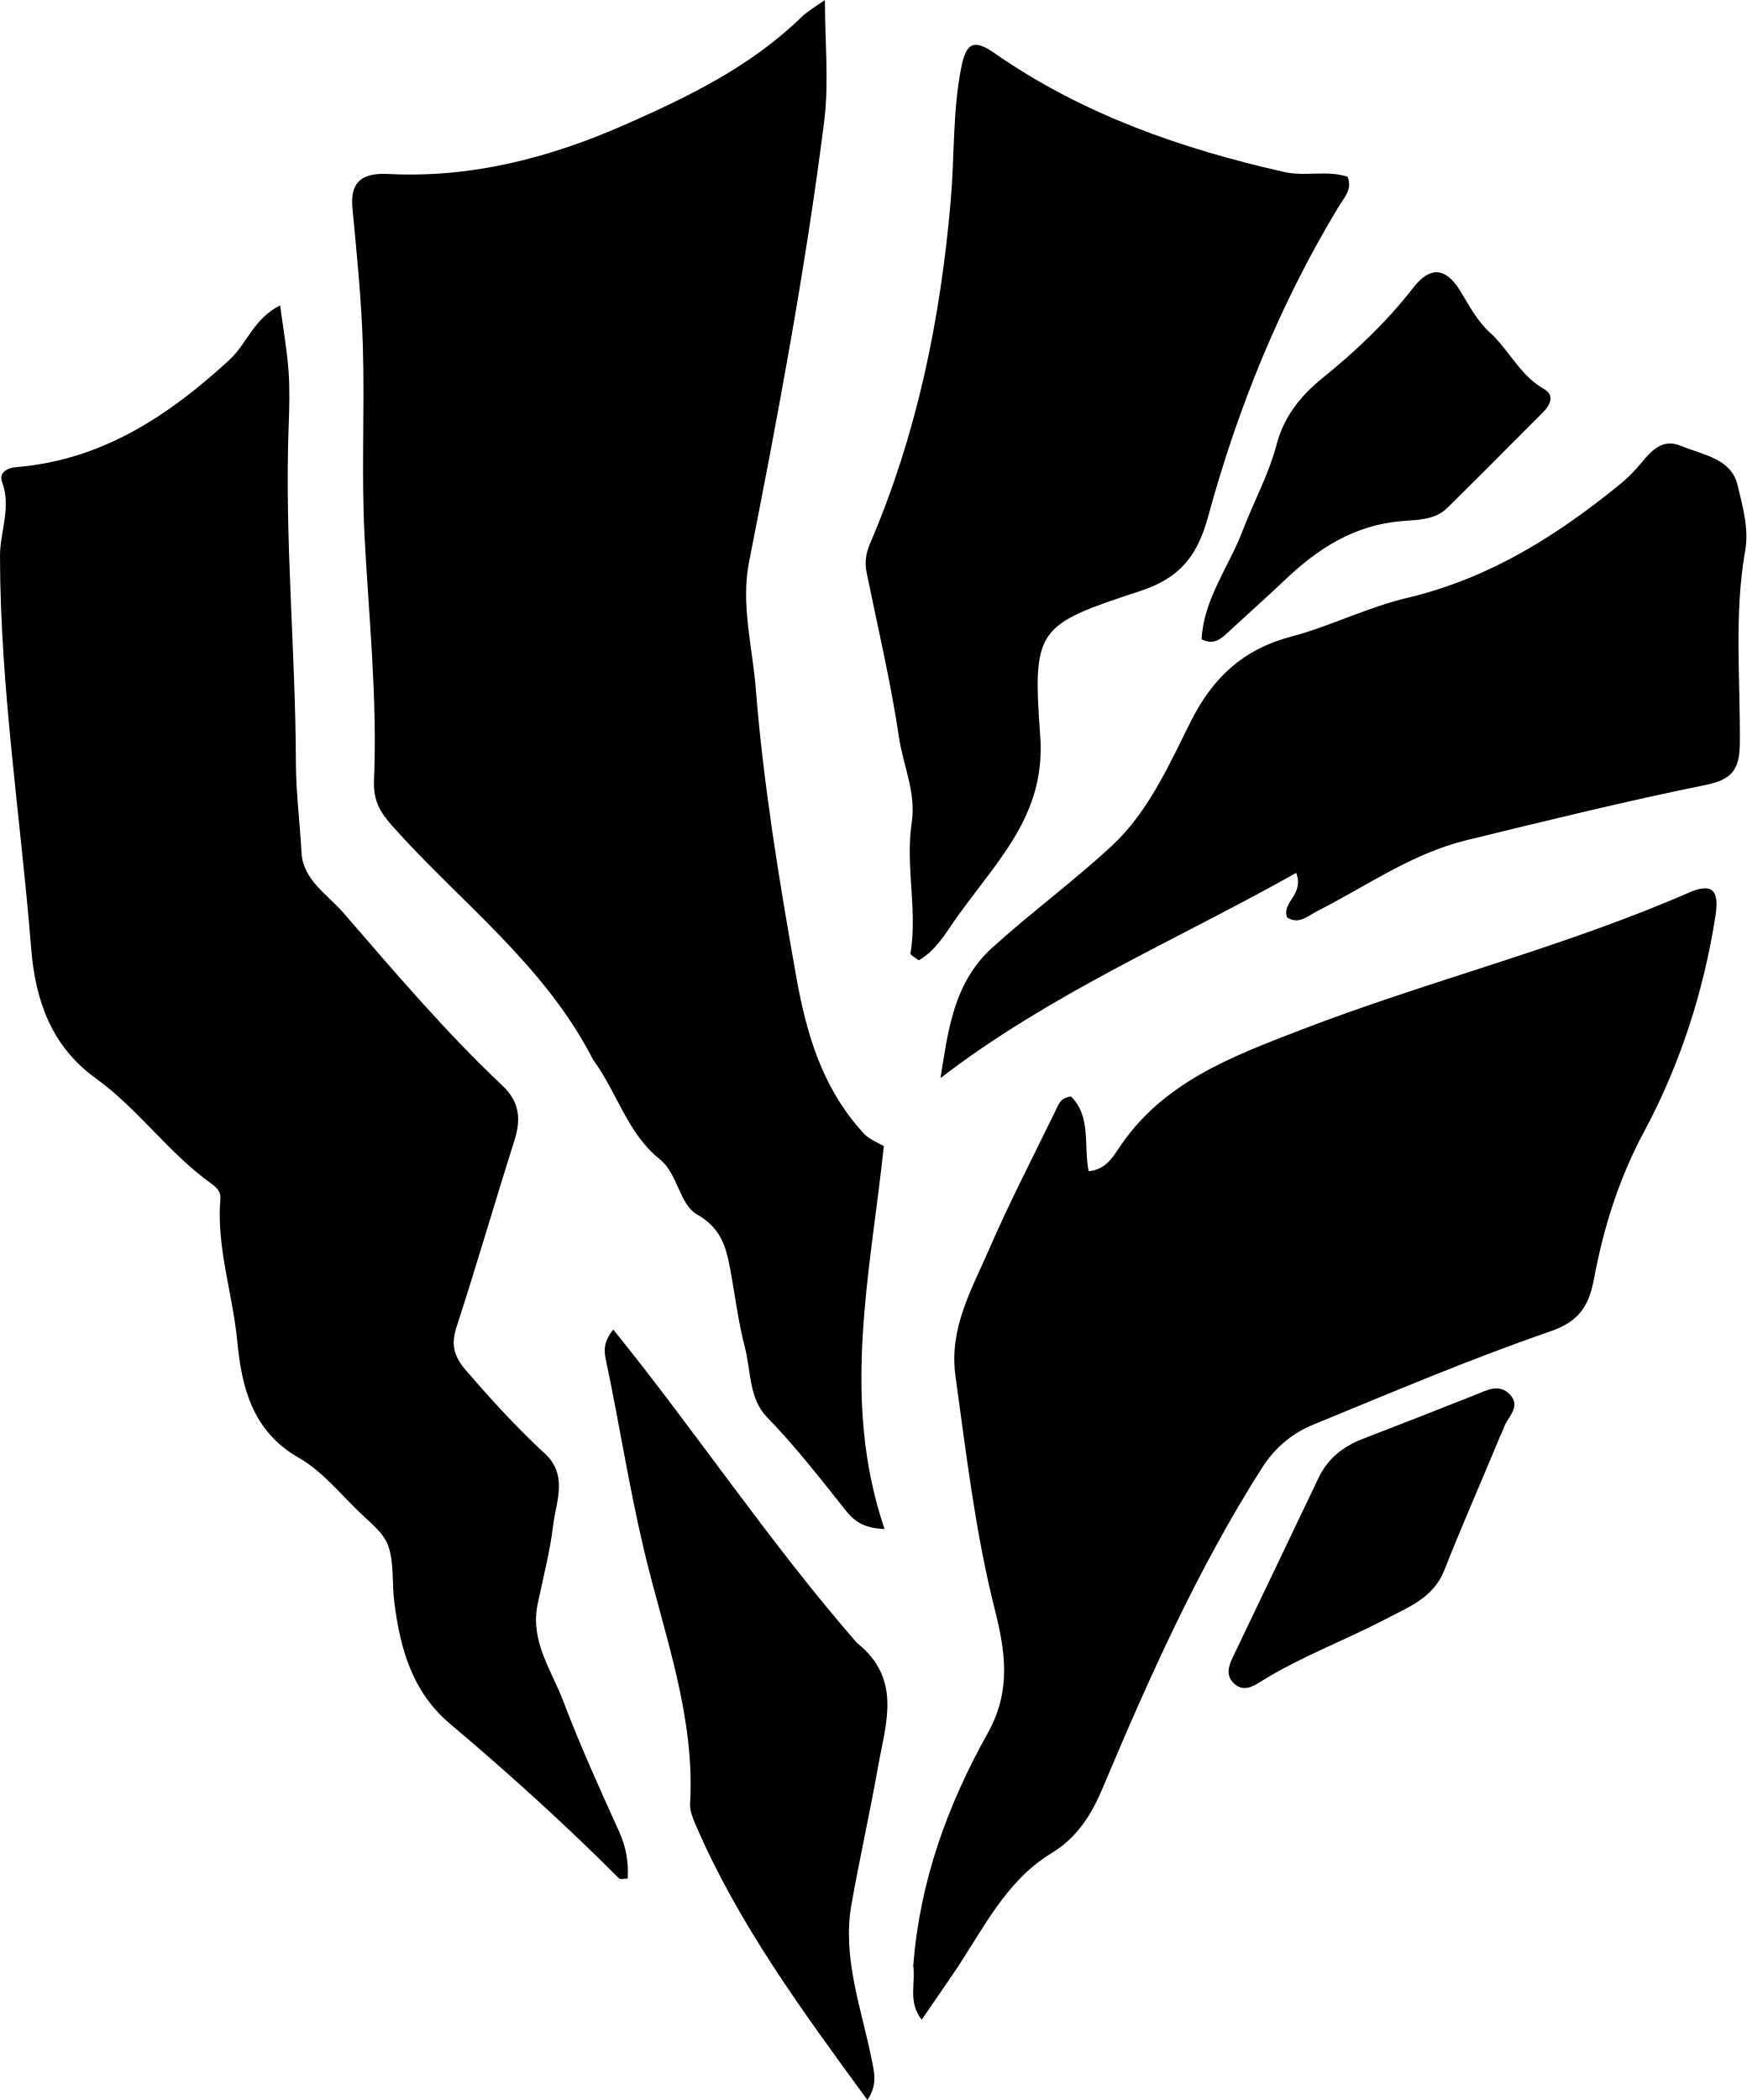
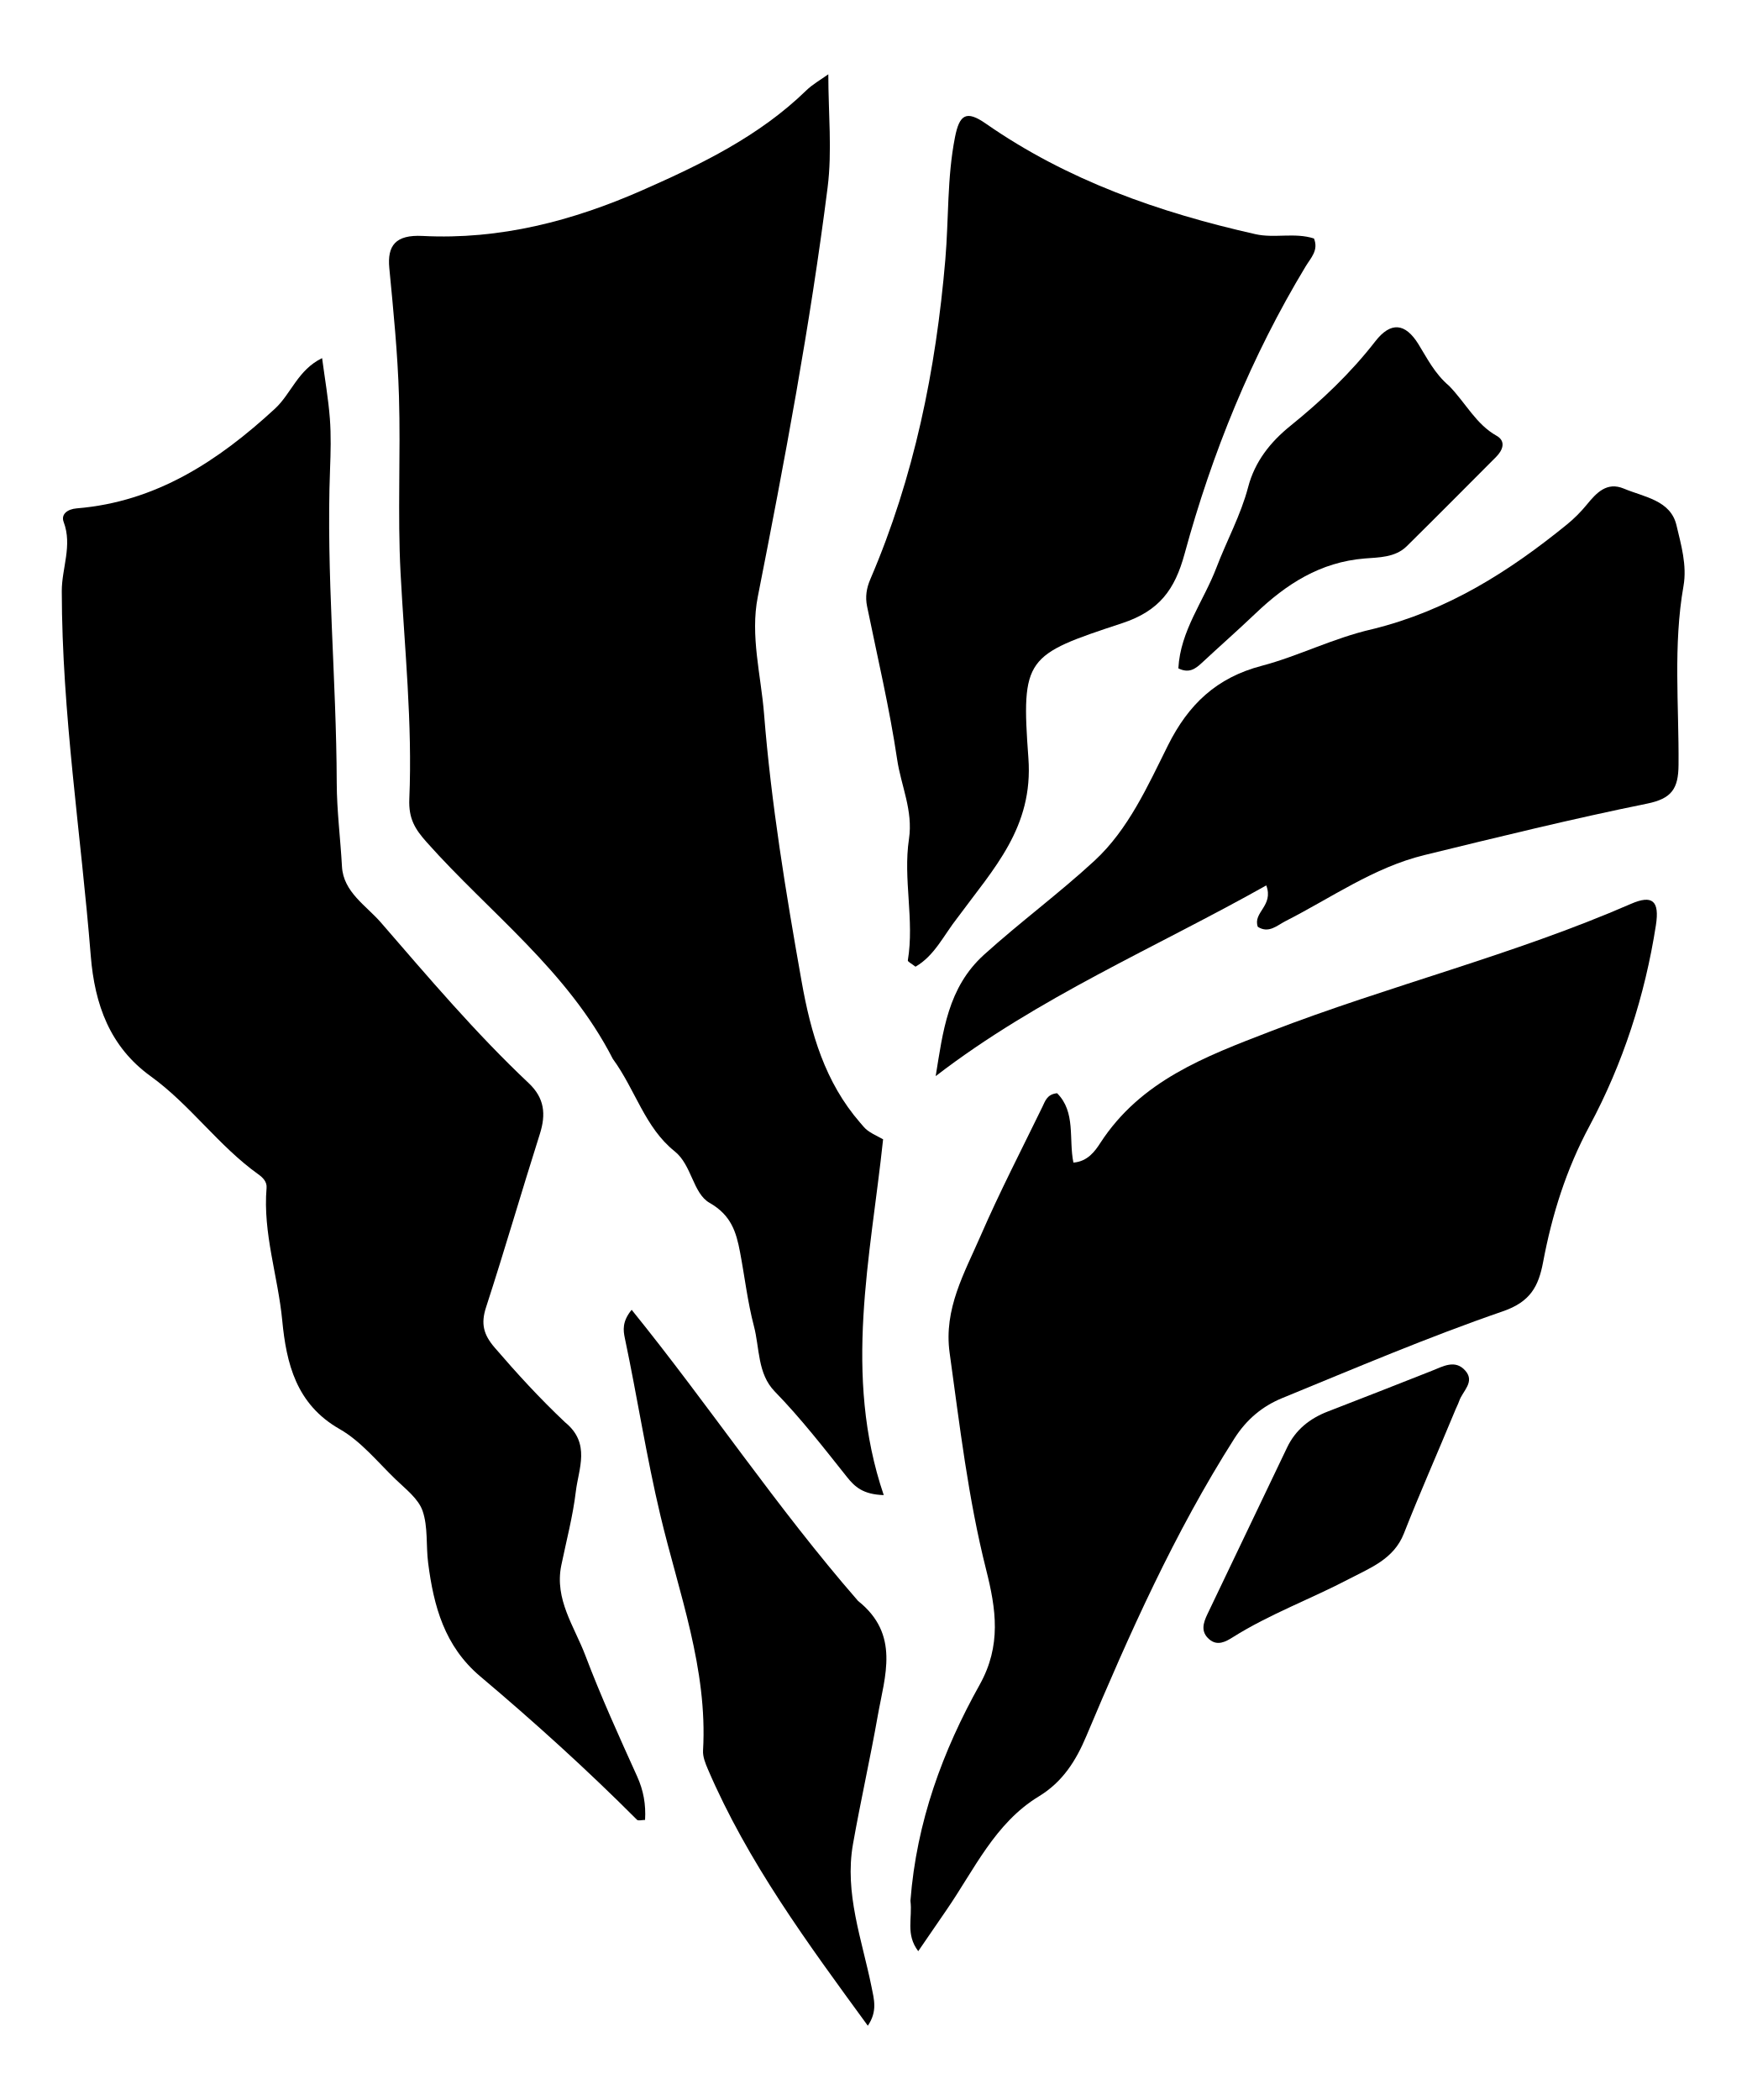
- <svg xmlns="http://www.w3.org/2000/svg" version="1.1" id="Layer_1" x="0px" y="0px" width="288.955" viewBox="0 0 288.955 347.423" enable-background="new 0 0 400 400" xml:space="preserve" height="347.423">
+ <svg xmlns="http://www.w3.org/2000/svg" version="1.1" id="Layer_1" x="0px" y="0px" width="310.955" viewBox="0 0 310.955 373.874" enable-background="new 0 0 400 400" xml:space="preserve" height="373.874">
  <defs id="defs8" />
-   <path fill="#000000" opacity="1" stroke="none" d="m 98.115,175.288 c -8.06,-15.742 -21.962,-26.003 -33.156,-38.588 -2.058,-2.314 -3.227,-4.17 -3.078,-7.686 0.572,-13.431 -0.852,-26.834 -1.559,-40.251 -0.551,-10.466 0.03,-20.987 -0.284,-31.471 -0.227,-7.601 -0.99,-15.193 -1.718,-22.769 -0.387,-4.025 1.1,-5.989 5.924,-5.741 13.785,0.709 26.726,-2.679 39.118,-8.135 10.464,-4.607 20.81,-9.616 29.191,-17.764 1.146,-1.114 2.594,-1.916 3.933,-2.883 0,6.912 0.702,13.628 -0.125,20.15 -3.101,24.462 -7.662,48.691 -12.434,72.882 -1.367,6.932 0.565,13.925 1.116,20.831 1.273,15.984 3.881,31.833 6.688,47.64 1.637,9.22 4.148,17.925 10.432,25.163 1.102,1.269 0.995,1.362 4.078,2.944 -2.215,20.934 -7.169,41.936 0.114,63.344 -3.708,-0.112 -5.175,-1.495 -6.557,-3.232 -4.13,-5.191 -8.195,-10.434 -12.84,-15.204 -3.11,-3.193 -2.684,-7.717 -3.719,-11.653 -1.132,-4.307 -1.637,-8.777 -2.471,-13.165 -0.682,-3.59 -1.571,-6.575 -5.426,-8.778 -2.973,-1.699 -3.151,-6.726 -6.207,-9.167 -5.326,-4.253 -6.977,-10.945 -11.022,-16.468 z" id="path1" />
-   <path fill="#000000" opacity="1" stroke="none" d="m 89.633,240.01 c 4.586,3.748 2.379,8.239 1.895,12.309 -0.526,4.423 -1.689,8.772 -2.587,13.15 -1.241,6.054 2.333,10.882 4.289,16.047 2.761,7.29 5.998,14.405 9.213,21.513 1.13,2.499 1.577,4.974 1.415,7.757 -0.562,0 -1.213,0.198 -1.439,-0.029 -8.913,-8.932 -18.268,-17.395 -27.902,-25.522 -6.386,-5.387 -8.295,-12.519 -9.283,-20.198 -0.399,-3.097 0.001,-6.416 -0.991,-9.278 -0.753,-2.173 -3.028,-3.892 -4.814,-5.618 -3.218,-3.109 -6.17,-6.787 -9.963,-8.947 -7.748,-4.413 -9.479,-11.717 -10.212,-19.335 -0.759,-7.888 -3.473,-15.538 -2.789,-23.583 0.096,-1.127 -0.681,-1.869 -1.491,-2.448 C 27.902,190.774 22.889,183.479 15.829,178.385 8.568,173.145 5.857,165.637 5.159,156.921 3.427,135.291 0.029,113.801 1.1252932e-5,92.019 -0.005,87.915 1.919,83.91 0.335,79.703 c -0.508,-1.348 0.627,-2.283 2.341,-2.423 14.138,-1.153 25.194,-8.45 35.278,-17.74 2.903,-2.675 4.068,-6.895 8.398,-9.009 0.498,3.754 1.116,7.253 1.384,10.778 0.226,2.983 0.145,6 0.031,8.995 -0.706,18.647 1.135,37.242 1.19,55.88 0.015,4.913 0.662,9.907 0.933,14.876 0.248,4.532 4.322,6.945 6.932,9.958 8.48,9.788 16.871,19.692 26.317,28.594 2.821,2.658 3.1,5.533 1.984,9.046 -3.262,10.27 -6.25,20.627 -9.583,30.873 -0.951,2.925 -0.449,4.857 1.549,7.176 3.906,4.533 7.916,8.941 12.542,13.302 z" id="path2" />
-   <path fill="#000000" opacity="1" stroke="none" d="m 151.108,325.19 c 1.086,-14.107 5.758,-26.708 12.328,-38.474 3.904,-6.992 2.921,-13.471 1.151,-20.484 -3.201,-12.684 -4.704,-25.67 -6.5,-38.606 -1.086,-7.823 2.654,-14.246 5.533,-20.872 3.373,-7.763 7.275,-15.296 10.98,-22.913 0.49,-1.007 0.818,-2.257 2.622,-2.435 3.365,3.363 2.04,8.143 2.905,12.351 2.539,-0.195 3.84,-2.029 4.796,-3.502 7.196,-11.091 18.656,-15.372 30.221,-19.834 21.203,-8.181 43.363,-13.627 64.242,-22.721 3.842,-1.674 5.133,-0.548 4.456,3.805 -1.95,12.545 -5.864,24.622 -11.808,35.703 -4.177,7.788 -6.68,15.801 -8.277,24.269 -0.816,4.326 -2.263,7.069 -7.162,8.756 -13.29,4.578 -26.257,10.108 -39.277,15.445 -3.521,1.444 -6.343,3.763 -8.548,7.229 -10.652,16.742 -18.677,34.75 -26.345,52.957 -1.818,4.317 -4.172,8.13 -8.455,10.731 -7.828,4.755 -11.509,13.08 -16.475,20.273 -1.581,2.291 -3.15,4.59 -4.997,7.284 -2.296,-3.015 -0.996,-5.901 -1.391,-8.964 z" id="path3" />
-   <path fill="#000000" opacity="1" stroke="none" d="m 159.538,150.093 c -2.533,3.21 -4.108,6.813 -7.527,8.787 -0.657,-0.524 -1.405,-0.888 -1.366,-1.122 1.193,-7.208 -0.871,-14.474 0.201,-21.608 0.761,-5.066 -1.407,-9.465 -2.103,-14.164 -1.357,-9.149 -3.5,-18.183 -5.355,-27.256 -0.349,-1.707 -0.104,-3.243 0.582,-4.841 7.802,-18.173 11.666,-37.212 13.35,-56.883 0.621,-7.253 0.296,-14.584 1.72,-21.798 0.798,-4.045 2.009,-4.85 5.478,-2.435 14.549,10.131 30.908,15.838 48.021,19.693 3.405,0.767 6.99,-0.337 10.421,0.769 0.857,2.108 -0.56,3.441 -1.48,4.964 -9.675,16.022 -16.664,33.222 -21.569,51.213 -1.728,6.337 -4.488,10.132 -11.11,12.315 -17.159,5.656 -18.006,6.095 -16.689,24.025 0.905,12.325 -6.179,19.646 -12.574,28.342 z" id="path4" />
-   <path fill="#000000" opacity="1" stroke="none" d="m 233.352,98.787 c 13.421,-3.291 24.395,-10.302 34.644,-18.63 1.282,-1.042 2.475,-2.238 3.522,-3.517 1.75,-2.137 3.59,-4.147 6.631,-2.871 3.582,1.503 8.302,2.05 9.357,6.519 0.819,3.47 1.9,7.126 1.25,10.818 -1.861,10.578 -0.794,21.241 -0.883,31.86 -0.035,4.23 -1.209,5.992 -5.615,6.886 -13.292,2.698 -26.478,5.94 -39.659,9.161 -9,2.199 -16.543,7.605 -24.666,11.73 -1.554,0.789 -3.019,2.282 -4.973,1.038 -0.93,-2.583 2.878,-3.722 1.508,-7.371 -19.813,11.134 -40.624,19.924 -58.863,33.951 1.294,-7.896 2.125,-15.754 8.621,-21.626 6.403,-5.787 13.377,-10.921 19.684,-16.748 5.991,-5.535 9.433,-13.243 13.036,-20.475 3.66,-7.347 8.677,-12.092 16.697,-14.197 6.547,-1.719 12.664,-4.914 19.707,-6.528 z" id="path5" />
-   <path fill="#000000" opacity="1" stroke="none" d="m 141.786,271.8 c 7.511,5.973 4.751,13.367 3.509,20.41 -1.348,7.645 -3.064,15.225 -4.415,22.869 -1.55,8.771 1.602,17.008 3.293,25.392 0.455,2.254 1.099,4.378 -0.653,6.952 -10.816,-14.811 -21.389,-29.146 -28.481,-45.676 -0.448,-1.043 -0.921,-2.227 -0.858,-3.315 0.844,-14.566 -4.309,-28.055 -7.594,-41.848 -2.491,-10.459 -4.112,-21.072 -6.33,-31.574 -0.293,-1.387 -0.5,-2.959 1.213,-5.046 13.798,17.045 25.823,35.207 40.315,51.835 z" id="path6" />
-   <path fill="#000000" opacity="1" stroke="none" d="m 247.043,55.496 c 2.993,3.097 4.769,6.8 8.427,8.859 1.709,0.962 1.138,2.545 -0.09,3.776 -5.293,5.303 -10.569,10.624 -15.899,15.889 -2.058,2.033 -5.011,1.982 -7.486,2.183 -7.929,0.644 -13.971,4.563 -19.474,9.816 -3.122,2.979 -6.368,5.827 -9.526,8.77 -1.151,1.073 -2.293,1.914 -4.181,0.975 0.346,-6.699 4.518,-11.979 6.777,-17.927 1.822,-4.797 4.341,-9.351 5.648,-14.342 1.202,-4.591 4.002,-8.056 7.504,-10.887 5.582,-4.512 10.725,-9.381 15.138,-15.066 2.754,-3.548 5.335,-3.26 7.661,0.48 1.575,2.533 2.886,5.259 5.502,7.473 z" id="path7" />
-   <path fill="#000000" opacity="1" stroke="none" d="m 247.89,238.378 c -3.057,7.384 -6.145,14.344 -8.925,21.425 -1.79,4.56 -6.021,6.122 -9.681,8.044 -6.862,3.604 -14.203,6.274 -20.808,10.434 -1.232,0.776 -2.705,1.584 -4.145,0.363 -1.591,-1.349 -1.098,-2.92 -0.331,-4.52 4.737,-9.875 9.449,-19.763 14.174,-29.644 1.513,-3.164 4.034,-5.168 7.266,-6.414 6.179,-2.382 12.341,-4.808 18.501,-7.238 2.007,-0.792 4.155,-2.079 5.963,-0.032 1.779,2.015 -0.485,3.633 -1.083,5.397 -0.212,0.626 -0.55,1.209 -0.93,2.186 z" id="path8" />
+   <g id="g1" transform="translate(10.99986,13.22561)">
+     <path fill="#000000" opacity="1" stroke="none" d="m 98.115,175.288 c -8.06,-15.742 -21.962,-26.003 -33.156,-38.588 -2.058,-2.314 -3.227,-4.17 -3.078,-7.686 0.572,-13.431 -0.852,-26.834 -1.559,-40.251 -0.551,-10.466 0.03,-20.987 -0.284,-31.471 -0.227,-7.601 -0.99,-15.193 -1.718,-22.769 -0.387,-4.025 1.1,-5.989 5.924,-5.741 13.785,0.709 26.726,-2.679 39.118,-8.135 10.464,-4.607 20.81,-9.616 29.191,-17.764 1.146,-1.114 2.594,-1.916 3.933,-2.883 0,6.912 0.702,13.628 -0.125,20.15 -3.101,24.462 -7.662,48.691 -12.434,72.882 -1.367,6.932 0.565,13.925 1.116,20.831 1.273,15.984 3.881,31.833 6.688,47.64 1.637,9.22 4.148,17.925 10.432,25.163 1.102,1.269 0.995,1.362 4.078,2.944 -2.215,20.934 -7.169,41.936 0.114,63.344 -3.708,-0.112 -5.175,-1.495 -6.557,-3.232 -4.13,-5.191 -8.195,-10.434 -12.84,-15.204 -3.11,-3.193 -2.684,-7.717 -3.719,-11.653 -1.132,-4.307 -1.637,-8.777 -2.471,-13.165 -0.682,-3.59 -1.571,-6.575 -5.426,-8.778 -2.973,-1.699 -3.151,-6.726 -6.207,-9.167 -5.326,-4.253 -6.977,-10.945 -11.022,-16.468 z" id="path1" />
+     <path fill="#000000" opacity="1" stroke="none" d="m 89.633,240.01 c 4.586,3.748 2.379,8.239 1.895,12.309 -0.526,4.423 -1.689,8.772 -2.587,13.15 -1.241,6.054 2.333,10.882 4.289,16.047 2.761,7.29 5.998,14.405 9.213,21.513 1.13,2.499 1.577,4.974 1.415,7.757 -0.562,0 -1.213,0.198 -1.439,-0.029 -8.913,-8.932 -18.268,-17.395 -27.902,-25.522 -6.386,-5.387 -8.295,-12.519 -9.283,-20.198 -0.399,-3.097 0.001,-6.416 -0.991,-9.278 -0.753,-2.173 -3.028,-3.892 -4.814,-5.618 -3.218,-3.109 -6.17,-6.787 -9.963,-8.947 -7.748,-4.413 -9.479,-11.717 -10.212,-19.335 -0.759,-7.888 -3.473,-15.538 -2.789,-23.583 0.096,-1.127 -0.681,-1.869 -1.491,-2.448 C 27.902,190.774 22.889,183.479 15.829,178.385 8.568,173.145 5.857,165.637 5.159,156.921 3.427,135.291 0.029,113.801 1.1252932e-5,92.019 -0.005,87.915 1.919,83.91 0.335,79.703 c -0.508,-1.348 0.627,-2.283 2.341,-2.423 14.138,-1.153 25.194,-8.45 35.278,-17.74 2.903,-2.675 4.068,-6.895 8.398,-9.009 0.498,3.754 1.116,7.253 1.384,10.778 0.226,2.983 0.145,6 0.031,8.995 -0.706,18.647 1.135,37.242 1.19,55.88 0.015,4.913 0.662,9.907 0.933,14.876 0.248,4.532 4.322,6.945 6.932,9.958 8.48,9.788 16.871,19.692 26.317,28.594 2.821,2.658 3.1,5.533 1.984,9.046 -3.262,10.27 -6.25,20.627 -9.583,30.873 -0.951,2.925 -0.449,4.857 1.549,7.176 3.906,4.533 7.916,8.941 12.542,13.302 z" id="path2" />
+     <path fill="#000000" opacity="1" stroke="none" d="m 151.108,325.19 c 1.086,-14.107 5.758,-26.708 12.328,-38.474 3.904,-6.992 2.921,-13.471 1.151,-20.484 -3.201,-12.684 -4.704,-25.67 -6.5,-38.606 -1.086,-7.823 2.654,-14.246 5.533,-20.872 3.373,-7.763 7.275,-15.296 10.98,-22.913 0.49,-1.007 0.818,-2.257 2.622,-2.435 3.365,3.363 2.04,8.143 2.905,12.351 2.539,-0.195 3.84,-2.029 4.796,-3.502 7.196,-11.091 18.656,-15.372 30.221,-19.834 21.203,-8.181 43.363,-13.627 64.242,-22.721 3.842,-1.674 5.133,-0.548 4.456,3.805 -1.95,12.545 -5.864,24.622 -11.808,35.703 -4.177,7.788 -6.68,15.801 -8.277,24.269 -0.816,4.326 -2.263,7.069 -7.162,8.756 -13.29,4.578 -26.257,10.108 -39.277,15.445 -3.521,1.444 -6.343,3.763 -8.548,7.229 -10.652,16.742 -18.677,34.75 -26.345,52.957 -1.818,4.317 -4.172,8.13 -8.455,10.731 -7.828,4.755 -11.509,13.08 -16.475,20.273 -1.581,2.291 -3.15,4.59 -4.997,7.284 -2.296,-3.015 -0.996,-5.901 -1.391,-8.964 z" id="path3" />
+     <path fill="#000000" opacity="1" stroke="none" d="m 159.538,150.093 c -2.533,3.21 -4.108,6.813 -7.527,8.787 -0.657,-0.524 -1.405,-0.888 -1.366,-1.122 1.193,-7.208 -0.871,-14.474 0.201,-21.608 0.761,-5.066 -1.407,-9.465 -2.103,-14.164 -1.357,-9.149 -3.5,-18.183 -5.355,-27.256 -0.349,-1.707 -0.104,-3.243 0.582,-4.841 7.802,-18.173 11.666,-37.212 13.35,-56.883 0.621,-7.253 0.296,-14.584 1.72,-21.798 0.798,-4.045 2.009,-4.85 5.478,-2.435 14.549,10.131 30.908,15.838 48.021,19.693 3.405,0.767 6.99,-0.337 10.421,0.769 0.857,2.108 -0.56,3.441 -1.48,4.964 -9.675,16.022 -16.664,33.222 -21.569,51.213 -1.728,6.337 -4.488,10.132 -11.11,12.315 -17.159,5.656 -18.006,6.095 -16.689,24.025 0.905,12.325 -6.179,19.646 -12.574,28.342 z" id="path4" />
+     <path fill="#000000" opacity="1" stroke="none" d="m 233.352,98.787 c 13.421,-3.291 24.395,-10.302 34.644,-18.63 1.282,-1.042 2.475,-2.238 3.522,-3.517 1.75,-2.137 3.59,-4.147 6.631,-2.871 3.582,1.503 8.302,2.05 9.357,6.519 0.819,3.47 1.9,7.126 1.25,10.818 -1.861,10.578 -0.794,21.241 -0.883,31.86 -0.035,4.23 -1.209,5.992 -5.615,6.886 -13.292,2.698 -26.478,5.94 -39.659,9.161 -9,2.199 -16.543,7.605 -24.666,11.73 -1.554,0.789 -3.019,2.282 -4.973,1.038 -0.93,-2.583 2.878,-3.722 1.508,-7.371 -19.813,11.134 -40.624,19.924 -58.863,33.951 1.294,-7.896 2.125,-15.754 8.621,-21.626 6.403,-5.787 13.377,-10.921 19.684,-16.748 5.991,-5.535 9.433,-13.243 13.036,-20.475 3.66,-7.347 8.677,-12.092 16.697,-14.197 6.547,-1.719 12.664,-4.914 19.707,-6.528 z" id="path5" />
+     <path fill="#000000" opacity="1" stroke="none" d="m 141.786,271.8 c 7.511,5.973 4.751,13.367 3.509,20.41 -1.348,7.645 -3.064,15.225 -4.415,22.869 -1.55,8.771 1.602,17.008 3.293,25.392 0.455,2.254 1.099,4.378 -0.653,6.952 -10.816,-14.811 -21.389,-29.146 -28.481,-45.676 -0.448,-1.043 -0.921,-2.227 -0.858,-3.315 0.844,-14.566 -4.309,-28.055 -7.594,-41.848 -2.491,-10.459 -4.112,-21.072 -6.33,-31.574 -0.293,-1.387 -0.5,-2.959 1.213,-5.046 13.798,17.045 25.823,35.207 40.315,51.835 z" id="path6" />
+     <path fill="#000000" opacity="1" stroke="none" d="m 247.043,55.496 c 2.993,3.097 4.769,6.8 8.427,8.859 1.709,0.962 1.138,2.545 -0.09,3.776 -5.293,5.303 -10.569,10.624 -15.899,15.889 -2.058,2.033 -5.011,1.982 -7.486,2.183 -7.929,0.644 -13.971,4.563 -19.474,9.816 -3.122,2.979 -6.368,5.827 -9.526,8.77 -1.151,1.073 -2.293,1.914 -4.181,0.975 0.346,-6.699 4.518,-11.979 6.777,-17.927 1.822,-4.797 4.341,-9.351 5.648,-14.342 1.202,-4.591 4.002,-8.056 7.504,-10.887 5.582,-4.512 10.725,-9.381 15.138,-15.066 2.754,-3.548 5.335,-3.26 7.661,0.48 1.575,2.533 2.886,5.259 5.502,7.473 z" id="path7" />
+     <path fill="#000000" opacity="1" stroke="none" d="m 247.89,238.378 c -3.057,7.384 -6.145,14.344 -8.925,21.425 -1.79,4.56 -6.021,6.122 -9.681,8.044 -6.862,3.604 -14.203,6.274 -20.808,10.434 -1.232,0.776 -2.705,1.584 -4.145,0.363 -1.591,-1.349 -1.098,-2.92 -0.331,-4.52 4.737,-9.875 9.449,-19.763 14.174,-29.644 1.513,-3.164 4.034,-5.168 7.266,-6.414 6.179,-2.382 12.341,-4.808 18.501,-7.238 2.007,-0.792 4.155,-2.079 5.963,-0.032 1.779,2.015 -0.485,3.633 -1.083,5.397 -0.212,0.626 -0.55,1.209 -0.93,2.186 z" id="path8" />
+   </g>
</svg>
